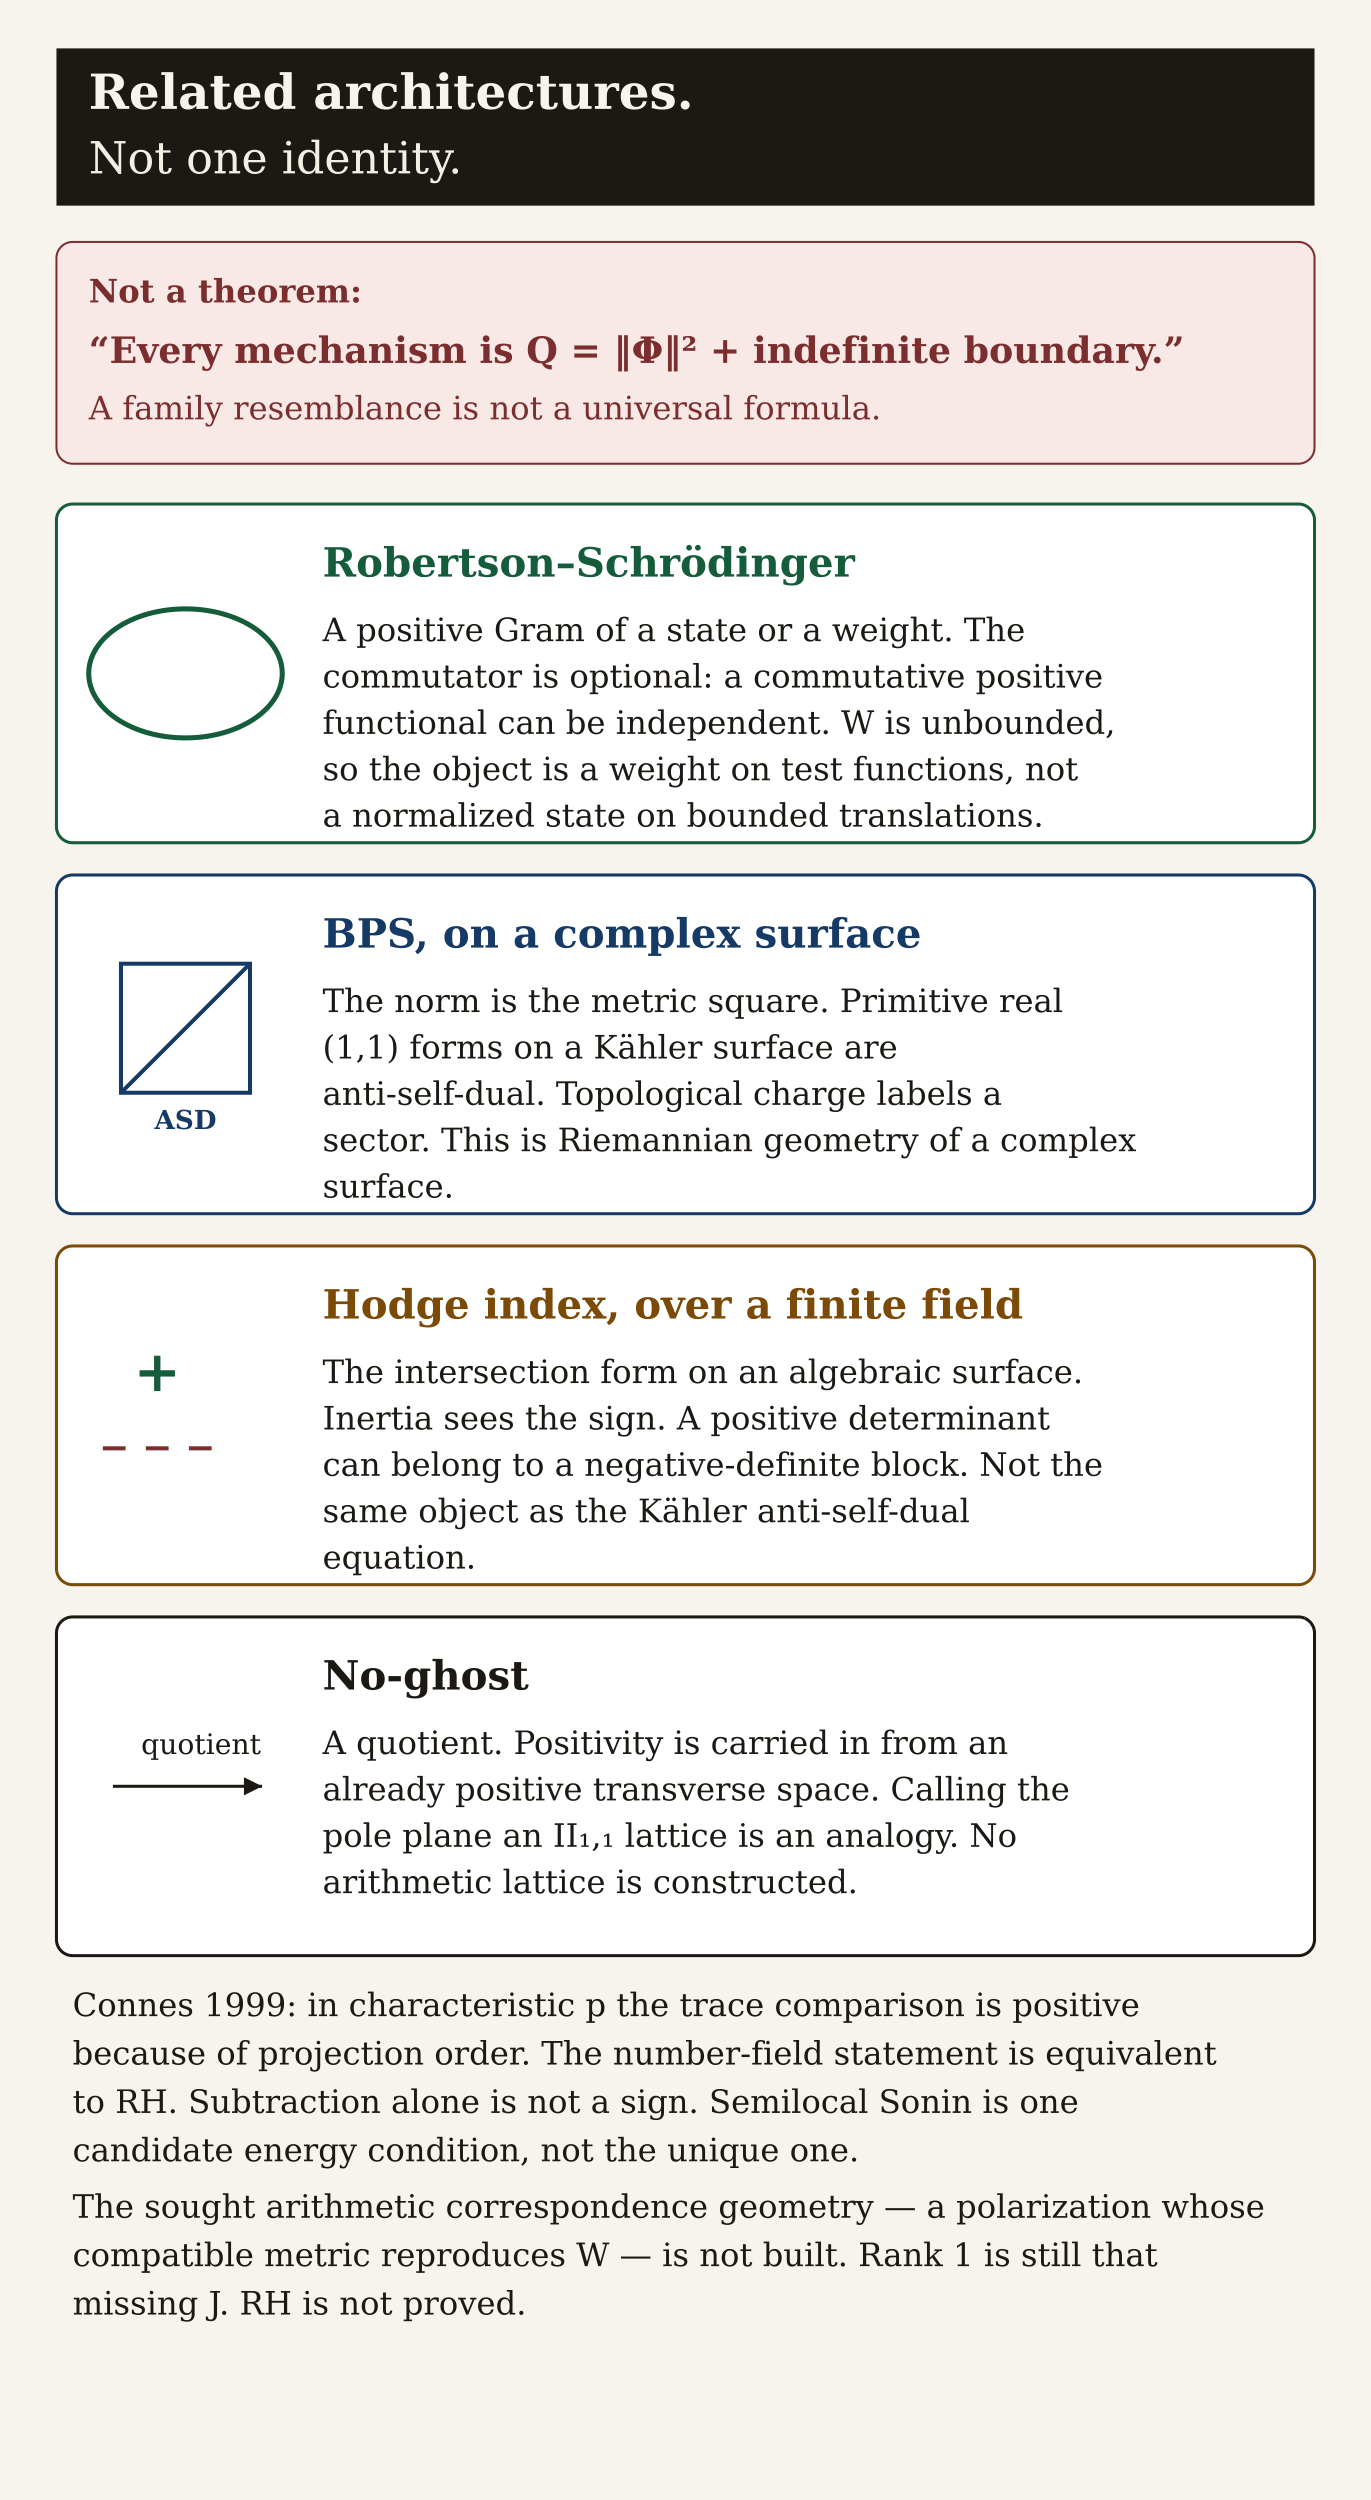
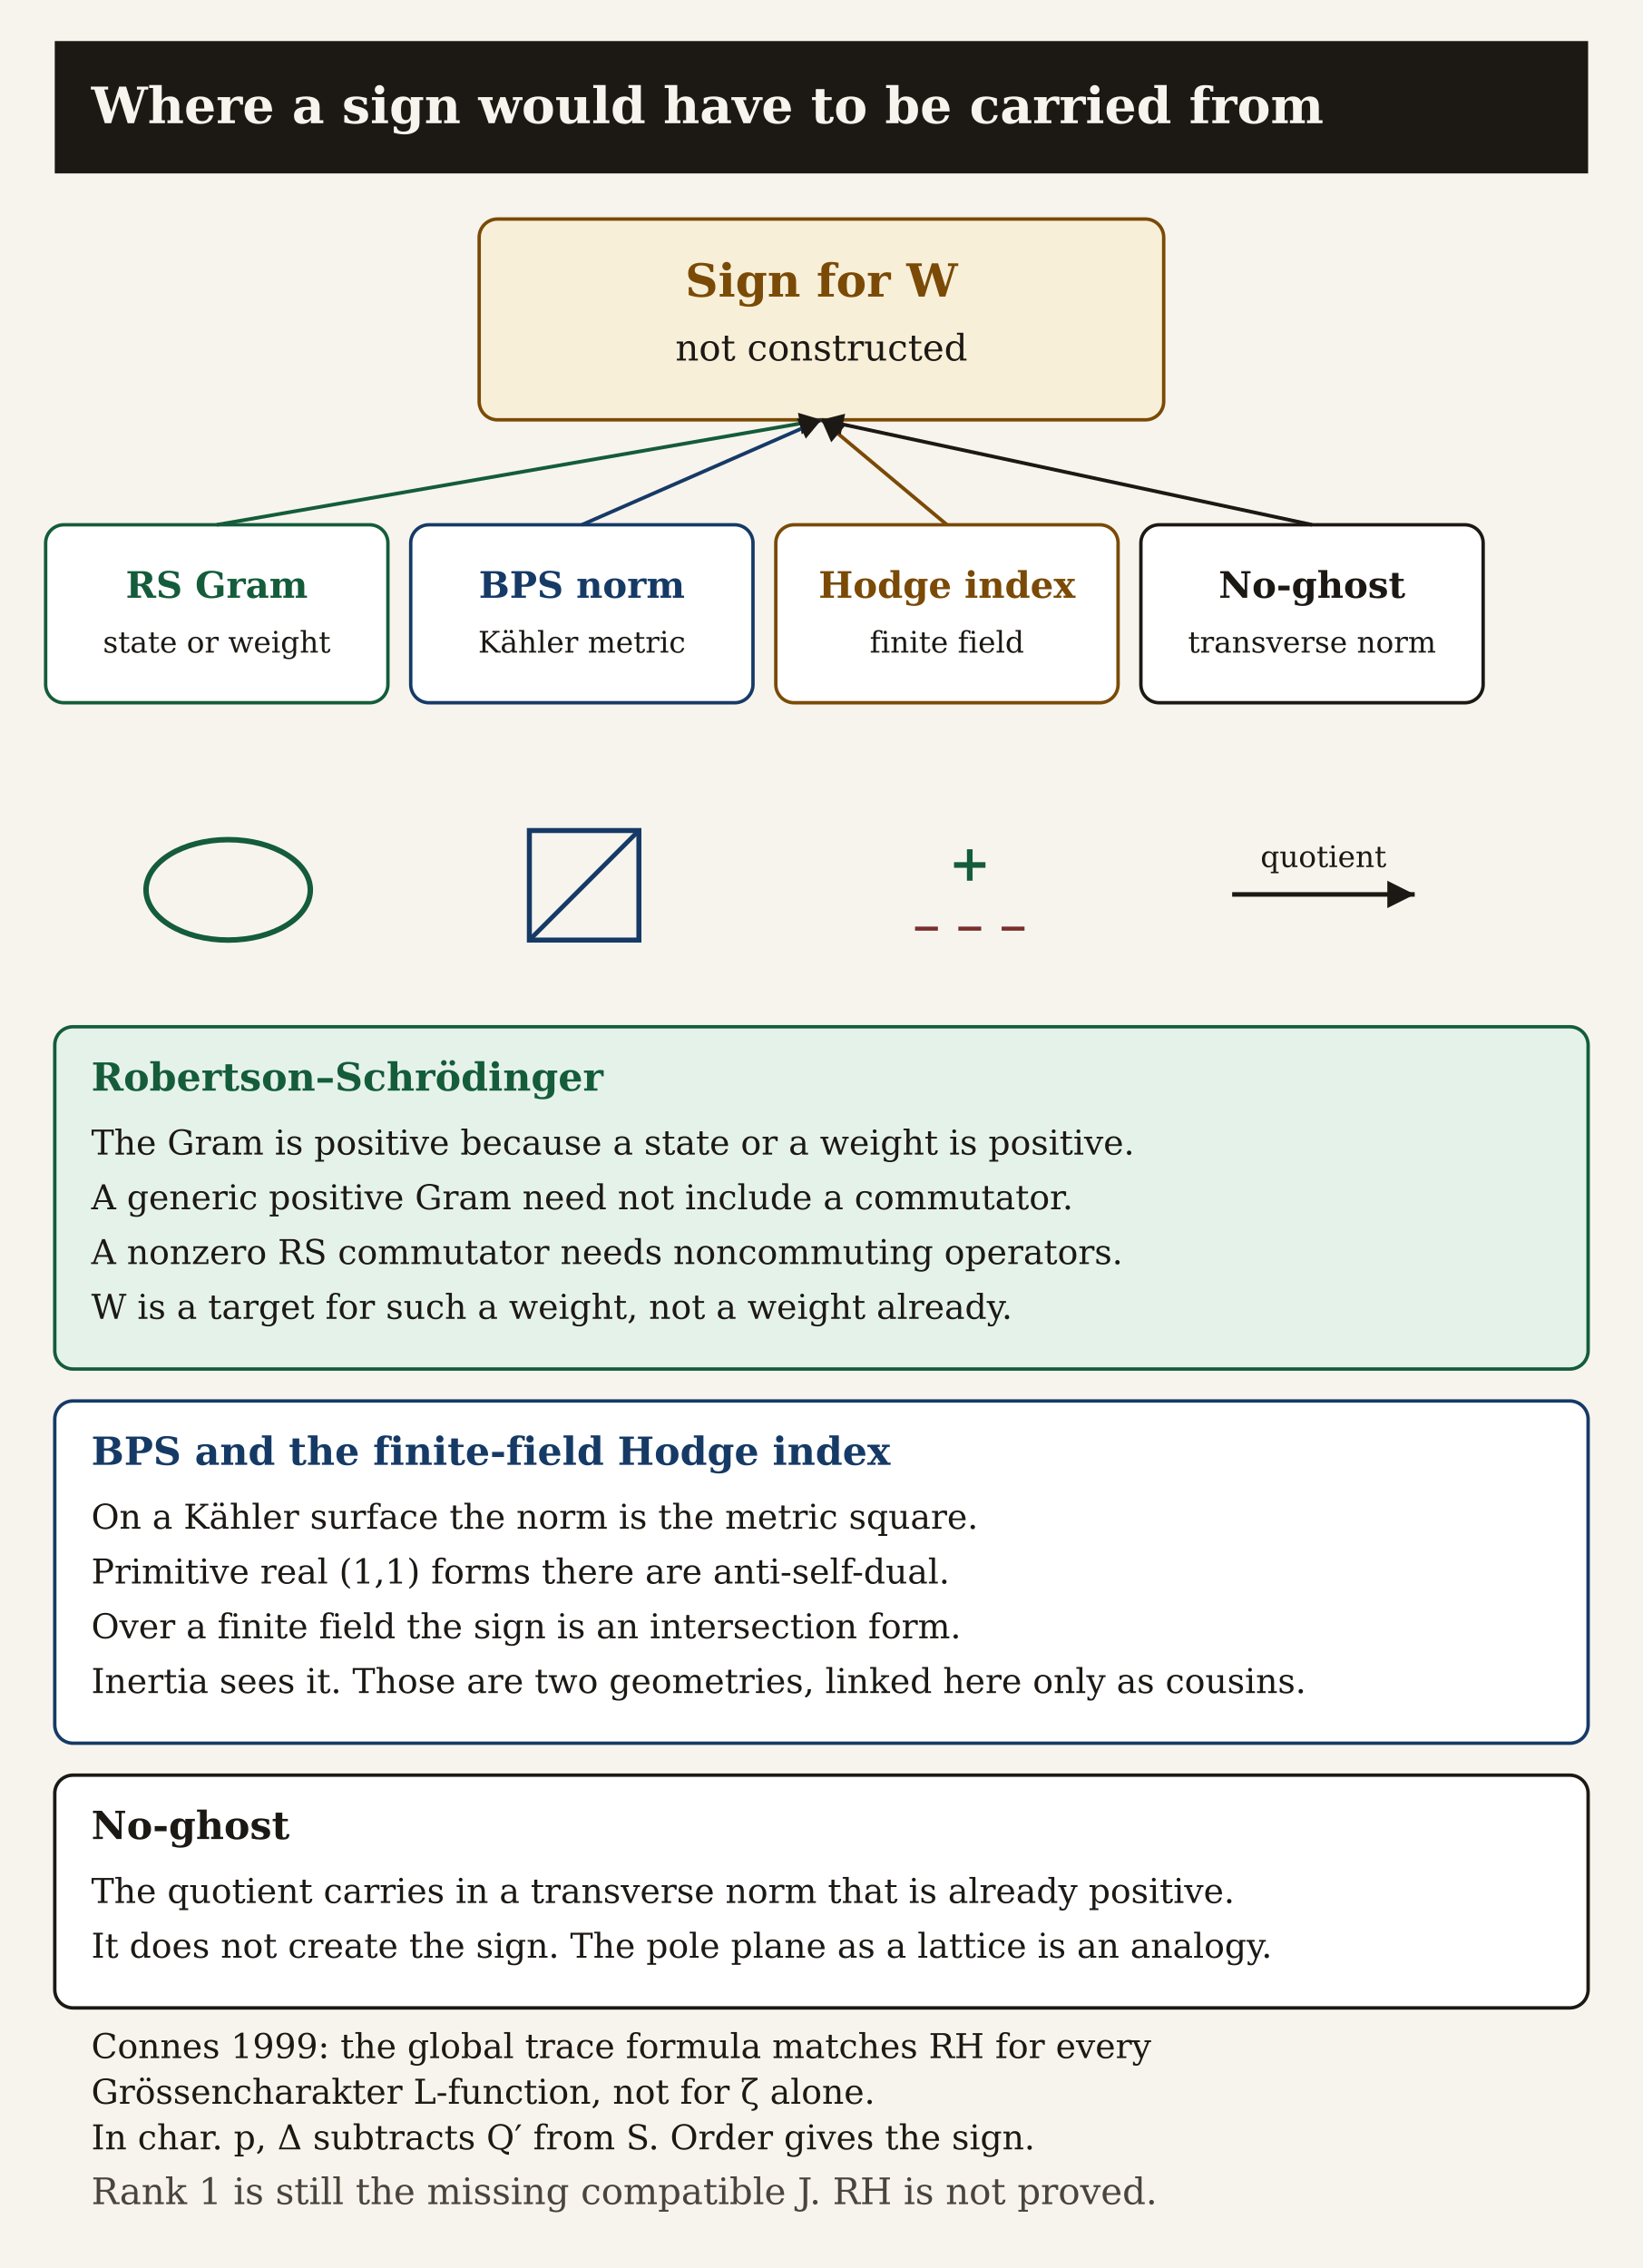
- <svg xmlns="http://www.w3.org/2000/svg" width="680" height="1240" viewBox="0 0 680 1240" role="img" aria-labelledby="title desc">
-   <rect width="680" height="1240" fill="#f7f4ee" />
+ <svg xmlns="http://www.w3.org/2000/svg" width="720" height="994" viewBox="0 0 720 994" role="img" aria-labelledby="title desc">
+   <rect width="720" height="994" fill="#f7f4ee" />
  <defs>
    <marker id="arr" markerWidth="8" markerHeight="8" refX="6" refY="3" orient="auto">
      <path d="M0,0 L6,3 L0,6 Z" fill="#1c1915" />
    </marker>
  </defs>
-   <rect x="28" y="24" width="624" height="78" fill="#1c1915" />
-   <text x="44" y="54" fill="#f7f4ee" font-size="24" font-family="DejaVu Serif, Liberation Serif, serif" font-weight="700" text-anchor="start">Related architectures.</text>
-   <text x="44" y="86" fill="#f3efe4" font-size="22" font-family="DejaVu Serif, Liberation Serif, serif" text-anchor="start">Not one identity.</text>
-   <rect x="28" y="120" width="624" height="110" rx="8" fill="#f8e8e6" stroke="#7a2e2e" />
-   <text x="44" y="150" fill="#7a2e2e" font-size="16" font-family="DejaVu Serif, Liberation Serif, serif" font-weight="700" text-anchor="start">Not a theorem:</text>
-   <text x="44" y="180" fill="#7a2e2e" font-size="18" font-family="DejaVu Serif, Liberation Serif, serif" font-weight="700" text-anchor="start">“Every mechanism is  Q = ‖Φ‖²  +  indefinite boundary.”</text>
-   <text x="44" y="208" fill="#7a2e2e" font-size="16" font-family="DejaVu Serif, Liberation Serif, serif" text-anchor="start">A family resemblance is not a universal formula.</text>
-   <rect x="28" y="250" width="624" height="168" rx="8" fill="#fff" stroke="#145c3a" stroke-width="1.5" />
-   <ellipse cx="92" cy="334" rx="48" ry="32" fill="none" stroke="#145c3a" stroke-width="2.5" />
-   <text x="160" y="286" fill="#145c3a" font-size="20" font-family="DejaVu Serif, Liberation Serif, serif" font-weight="700" text-anchor="start">Robertson–Schrödinger</text>
-   <text x="160" y="318" fill="#1c1915" font-size="16" font-family="DejaVu Serif, Liberation Serif, serif" text-anchor="start">A positive Gram of a state or a weight. The</text>
-   <text x="160" y="341" fill="#1c1915" font-size="16" font-family="DejaVu Serif, Liberation Serif, serif" text-anchor="start">commutator is optional: a commutative positive</text>
-   <text x="160" y="364" fill="#1c1915" font-size="16" font-family="DejaVu Serif, Liberation Serif, serif" text-anchor="start">functional can be independent. W is unbounded,</text>
-   <text x="160" y="387" fill="#1c1915" font-size="16" font-family="DejaVu Serif, Liberation Serif, serif" text-anchor="start">so the object is a weight on test functions, not</text>
-   <text x="160" y="410" fill="#1c1915" font-size="16" font-family="DejaVu Serif, Liberation Serif, serif" text-anchor="start">a normalized state on bounded translations.</text>
-   <rect x="28" y="434" width="624" height="168" rx="8" fill="#fff" stroke="#163a66" stroke-width="1.5" />
-   <rect x="60" y="478" width="64" height="64" fill="none" stroke="#163a66" stroke-width="2" />
-   <line x1="60" y1="542" x2="124" y2="478" stroke="#163a66" stroke-width="2" />
-   <text x="92" y="560" fill="#163a66" font-size="13" font-family="DejaVu Serif, Liberation Serif, serif" font-weight="700" text-anchor="middle">ASD</text>
-   <text x="160" y="470" fill="#163a66" font-size="20" font-family="DejaVu Serif, Liberation Serif, serif" font-weight="700" text-anchor="start">BPS, on a complex surface</text>
-   <text x="160" y="502" fill="#1c1915" font-size="16" font-family="DejaVu Serif, Liberation Serif, serif" text-anchor="start">The norm is the metric square. Primitive real</text>
-   <text x="160" y="525" fill="#1c1915" font-size="16" font-family="DejaVu Serif, Liberation Serif, serif" text-anchor="start">(1,1) forms on a Kähler surface are</text>
-   <text x="160" y="548" fill="#1c1915" font-size="16" font-family="DejaVu Serif, Liberation Serif, serif" text-anchor="start">anti-self-dual. Topological charge labels a</text>
-   <text x="160" y="571" fill="#1c1915" font-size="16" font-family="DejaVu Serif, Liberation Serif, serif" text-anchor="start">sector. This is Riemannian geometry of a complex</text>
-   <text x="160" y="594" fill="#1c1915" font-size="16" font-family="DejaVu Serif, Liberation Serif, serif" text-anchor="start">surface.</text>
-   <rect x="28" y="618" width="624" height="168" rx="8" fill="#fff" stroke="#7a4a06" stroke-width="1.5" />
-   <text x="78" y="690" fill="#145c3a" font-size="28" font-family="DejaVu Serif, Liberation Serif, serif" font-weight="700" text-anchor="middle">+</text>
-   <text x="78" y="724" fill="#7a2e2e" font-size="18" font-family="DejaVu Serif, Liberation Serif, serif" font-weight="700" text-anchor="middle">− − −</text>
-   <text x="160" y="654" fill="#7a4a06" font-size="20" font-family="DejaVu Serif, Liberation Serif, serif" font-weight="700" text-anchor="start">Hodge index, over a finite field</text>
-   <text x="160" y="686" fill="#1c1915" font-size="16" font-family="DejaVu Serif, Liberation Serif, serif" text-anchor="start">The intersection form on an algebraic surface.</text>
-   <text x="160" y="709" fill="#1c1915" font-size="16" font-family="DejaVu Serif, Liberation Serif, serif" text-anchor="start">Inertia sees the sign. A positive determinant</text>
-   <text x="160" y="732" fill="#1c1915" font-size="16" font-family="DejaVu Serif, Liberation Serif, serif" text-anchor="start">can belong to a negative-definite block. Not the</text>
-   <text x="160" y="755" fill="#1c1915" font-size="16" font-family="DejaVu Serif, Liberation Serif, serif" text-anchor="start">same object as the Kähler anti-self-dual</text>
-   <text x="160" y="778" fill="#1c1915" font-size="16" font-family="DejaVu Serif, Liberation Serif, serif" text-anchor="start">equation.</text>
-   <rect x="28" y="802" width="624" height="168" rx="8" fill="#fff" stroke="#1c1915" stroke-width="1.5" />
-   <line x1="56" y1="886" x2="130" y2="886" stroke="#1c1915" stroke-width="1.5" marker-end="url(#arr)" />
-   <text x="70" y="870" fill="#1c1915" font-size="14" font-family="DejaVu Serif, Liberation Serif, serif" text-anchor="start">quotient</text>
-   <text x="160" y="838" fill="#1c1915" font-size="20" font-family="DejaVu Serif, Liberation Serif, serif" font-weight="700" text-anchor="start">No-ghost</text>
-   <text x="160" y="870" fill="#1c1915" font-size="16" font-family="DejaVu Serif, Liberation Serif, serif" text-anchor="start">A quotient. Positivity is carried in from an</text>
-   <text x="160" y="893" fill="#1c1915" font-size="16" font-family="DejaVu Serif, Liberation Serif, serif" text-anchor="start">already positive transverse space. Calling the</text>
-   <text x="160" y="916" fill="#1c1915" font-size="16" font-family="DejaVu Serif, Liberation Serif, serif" text-anchor="start">pole plane an II₁,₁ lattice is an analogy. No</text>
-   <text x="160" y="939" fill="#1c1915" font-size="16" font-family="DejaVu Serif, Liberation Serif, serif" text-anchor="start">arithmetic lattice is constructed.</text>
-   <text x="36" y="1000" fill="#1c1915" font-size="16" font-family="DejaVu Serif, Liberation Serif, serif" text-anchor="start">Connes 1999: in characteristic p the trace comparison is positive</text>
-   <text x="36" y="1024" fill="#1c1915" font-size="16" font-family="DejaVu Serif, Liberation Serif, serif" text-anchor="start">because of projection order. The number-field statement is equivalent</text>
-   <text x="36" y="1048" fill="#1c1915" font-size="16" font-family="DejaVu Serif, Liberation Serif, serif" text-anchor="start">to RH. Subtraction alone is not a sign. Semilocal Sonin is one</text>
-   <text x="36" y="1072" fill="#1c1915" font-size="16" font-family="DejaVu Serif, Liberation Serif, serif" text-anchor="start">candidate energy condition, not the unique one.</text>
-   <text x="36" y="1100" fill="#1c1915" font-size="16" font-family="DejaVu Serif, Liberation Serif, serif" text-anchor="start">The sought arithmetic correspondence geometry — a polarization whose</text>
-   <text x="36" y="1124" fill="#1c1915" font-size="16" font-family="DejaVu Serif, Liberation Serif, serif" text-anchor="start">compatible metric reproduces W — is not built. Rank 1 is still that</text>
-   <text x="36" y="1148" fill="#1c1915" font-size="16" font-family="DejaVu Serif, Liberation Serif, serif" text-anchor="start">missing J. RH is not proved.</text>
+   <rect x="24" y="18" width="672" height="58" fill="#1c1915" />
+   <text x="40.0" y="54.0" fill="#f7f4ee" font-size="22" font-family="DejaVu Serif, Liberation Serif, serif" font-weight="700" text-anchor="start">Where a sign would have to be carried from</text>
+   <rect x="210" y="96" width="300" height="88" rx="8" fill="#f8efd8" stroke="#7a4a06" stroke-width="1.5" />
+   <text x="360.0" y="130.0" fill="#7a4a06" font-size="20" font-family="DejaVu Serif, Liberation Serif, serif" font-weight="700" text-anchor="middle">Sign for W</text>
+   <text x="360.0" y="158.0" fill="#1c1915" font-size="16" font-family="DejaVu Serif, Liberation Serif, serif" text-anchor="middle">not constructed</text>
+   <rect x="20" y="230" width="150" height="78" rx="8" fill="#fff" stroke="#145c3a" stroke-width="1.5" />
+   <text x="95.0" y="262.0" fill="#145c3a" font-size="16" font-family="DejaVu Serif, Liberation Serif, serif" font-weight="700" text-anchor="middle">RS Gram</text>
+   <text x="95.0" y="286.0" fill="#1c1915" font-size="13" font-family="DejaVu Serif, Liberation Serif, serif" text-anchor="middle">state or weight</text>
+   <line x1="95" y1="230" x2="360" y2="184" stroke="#145c3a" stroke-width="1.6" marker-end="url(#arr)" />
+   <rect x="180" y="230" width="150" height="78" rx="8" fill="#fff" stroke="#163a66" stroke-width="1.5" />
+   <text x="255.0" y="262.0" fill="#163a66" font-size="16" font-family="DejaVu Serif, Liberation Serif, serif" font-weight="700" text-anchor="middle">BPS norm</text>
+   <text x="255.0" y="286.0" fill="#1c1915" font-size="13" font-family="DejaVu Serif, Liberation Serif, serif" text-anchor="middle">Kähler metric</text>
+   <line x1="255" y1="230" x2="360" y2="184" stroke="#163a66" stroke-width="1.6" marker-end="url(#arr)" />
+   <rect x="340" y="230" width="150" height="78" rx="8" fill="#fff" stroke="#7a4a06" stroke-width="1.5" />
+   <text x="415.0" y="262.0" fill="#7a4a06" font-size="16" font-family="DejaVu Serif, Liberation Serif, serif" font-weight="700" text-anchor="middle">Hodge index</text>
+   <text x="415.0" y="286.0" fill="#1c1915" font-size="13" font-family="DejaVu Serif, Liberation Serif, serif" text-anchor="middle">finite field</text>
+   <line x1="415" y1="230" x2="360" y2="184" stroke="#7a4a06" stroke-width="1.6" marker-end="url(#arr)" />
+   <rect x="500" y="230" width="150" height="78" rx="8" fill="#fff" stroke="#1c1915" stroke-width="1.5" />
+   <text x="575.0" y="262.0" fill="#1c1915" font-size="16" font-family="DejaVu Serif, Liberation Serif, serif" font-weight="700" text-anchor="middle">No-ghost</text>
+   <text x="575.0" y="286.0" fill="#1c1915" font-size="13" font-family="DejaVu Serif, Liberation Serif, serif" text-anchor="middle">transverse norm</text>
+   <line x1="575" y1="230" x2="360" y2="184" stroke="#1c1915" stroke-width="1.6" marker-end="url(#arr)" />
+   <ellipse cx="100" cy="390" rx="36" ry="22" fill="none" stroke="#145c3a" stroke-width="2.4" />
+   <rect x="232" y="364" width="48" height="48" fill="none" stroke="#163a66" stroke-width="2.2" />
+   <line x1="232" y1="412" x2="280" y2="364" stroke="#163a66" stroke-width="2" />
+   <text x="425.0" y="386.0" fill="#145c3a" font-size="22" font-family="DejaVu Serif, Liberation Serif, serif" font-weight="700" text-anchor="middle">+</text>
+   <text x="425.0" y="412.0" fill="#7a2e2e" font-size="16" font-family="DejaVu Serif, Liberation Serif, serif" font-weight="700" text-anchor="middle">− − −</text>
+   <line x1="540" y1="392" x2="620" y2="392" stroke="#1c1915" stroke-width="2" marker-end="url(#arr)" />
+   <text x="580.0" y="380.0" fill="#1c1915" font-size="13" font-family="DejaVu Serif, Liberation Serif, serif" text-anchor="middle">quotient</text>
+   <rect x="24" y="450" width="672" height="150" rx="8" fill="#e5f2ea" stroke="#145c3a" stroke-width="1.5" />
+   <text x="40.0" y="478.0" fill="#145c3a" font-size="17" font-family="DejaVu Serif, Liberation Serif, serif" font-weight="700" text-anchor="start">Robertson–Schrödinger</text>
+   <text x="40.0" y="506.0" fill="#1c1915" font-size="15" font-family="DejaVu Serif, Liberation Serif, serif" text-anchor="start">The Gram is positive because a state or a weight is positive.</text>
+   <text x="40.0" y="530.0" fill="#1c1915" font-size="15" font-family="DejaVu Serif, Liberation Serif, serif" text-anchor="start">A generic positive Gram need not include a commutator.</text>
+   <text x="40.0" y="554.0" fill="#1c1915" font-size="15" font-family="DejaVu Serif, Liberation Serif, serif" text-anchor="start">A nonzero RS commutator needs noncommuting operators.</text>
+   <text x="40.0" y="578.0" fill="#1c1915" font-size="15" font-family="DejaVu Serif, Liberation Serif, serif" text-anchor="start">W is a target for such a weight, not a weight already.</text>
+   <rect x="24" y="614" width="672" height="150" rx="8" fill="#fff" stroke="#163a66" stroke-width="1.5" />
+   <text x="40.0" y="642.0" fill="#163a66" font-size="17" font-family="DejaVu Serif, Liberation Serif, serif" font-weight="700" text-anchor="start">BPS and the finite-field Hodge index</text>
+   <text x="40.0" y="670.0" fill="#1c1915" font-size="15" font-family="DejaVu Serif, Liberation Serif, serif" text-anchor="start">On a Kähler surface the norm is the metric square.</text>
+   <text x="40.0" y="694.0" fill="#1c1915" font-size="15" font-family="DejaVu Serif, Liberation Serif, serif" text-anchor="start">Primitive real (1,1) forms there are anti-self-dual.</text>
+   <text x="40.0" y="718.0" fill="#1c1915" font-size="15" font-family="DejaVu Serif, Liberation Serif, serif" text-anchor="start">Over a finite field the sign is an intersection form.</text>
+   <text x="40.0" y="742.0" fill="#1c1915" font-size="15" font-family="DejaVu Serif, Liberation Serif, serif" text-anchor="start">Inertia sees it. Those are two geometries, linked here only as cousins.</text>
+   <rect x="24" y="778" width="672" height="102" rx="8" fill="#fff" stroke="#1c1915" stroke-width="1.5" />
+   <text x="40.0" y="806.0" fill="#1c1915" font-size="17" font-family="DejaVu Serif, Liberation Serif, serif" font-weight="700" text-anchor="start">No-ghost</text>
+   <text x="40.0" y="834.0" fill="#1c1915" font-size="15" font-family="DejaVu Serif, Liberation Serif, serif" text-anchor="start">The quotient carries in a transverse norm that is already positive.</text>
+   <text x="40.0" y="858.0" fill="#1c1915" font-size="15" font-family="DejaVu Serif, Liberation Serif, serif" text-anchor="start">It does not create the sign. The pole plane as a lattice is an analogy.</text>
+   <text x="40.0" y="902.0" fill="#1c1915" font-size="15" font-family="DejaVu Serif, Liberation Serif, serif" text-anchor="start">Connes 1999: the global trace formula matches RH for every</text>
+   <text x="40.0" y="922.0" fill="#1c1915" font-size="15" font-family="DejaVu Serif, Liberation Serif, serif" text-anchor="start">Grössencharakter L-function, not for ζ alone.</text>
+   <text x="40.0" y="942.0" fill="#1c1915" font-size="15" font-family="DejaVu Serif, Liberation Serif, serif" text-anchor="start">In char. p, Δ subtracts Q′ from S. Order gives the sign.</text>
+   <text x="40.0" y="966.0" fill="#4a453c" font-size="16" font-family="DejaVu Serif, Liberation Serif, serif" text-anchor="start">Rank 1 is still the missing compatible J. RH is not proved.</text>
</svg>
